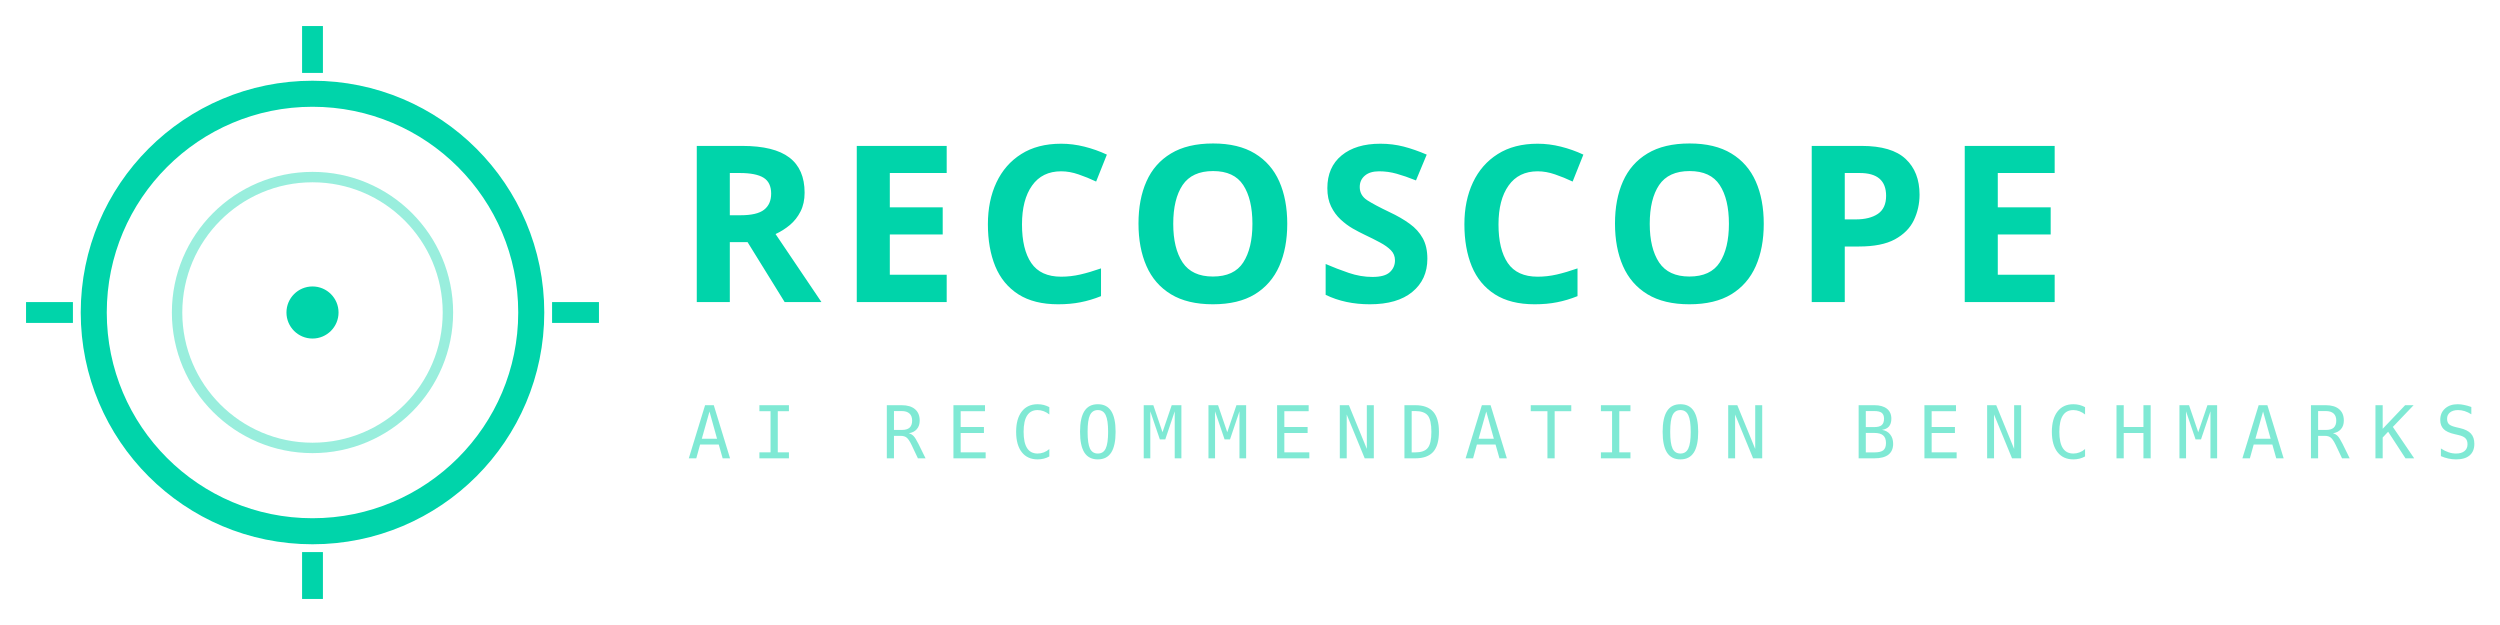
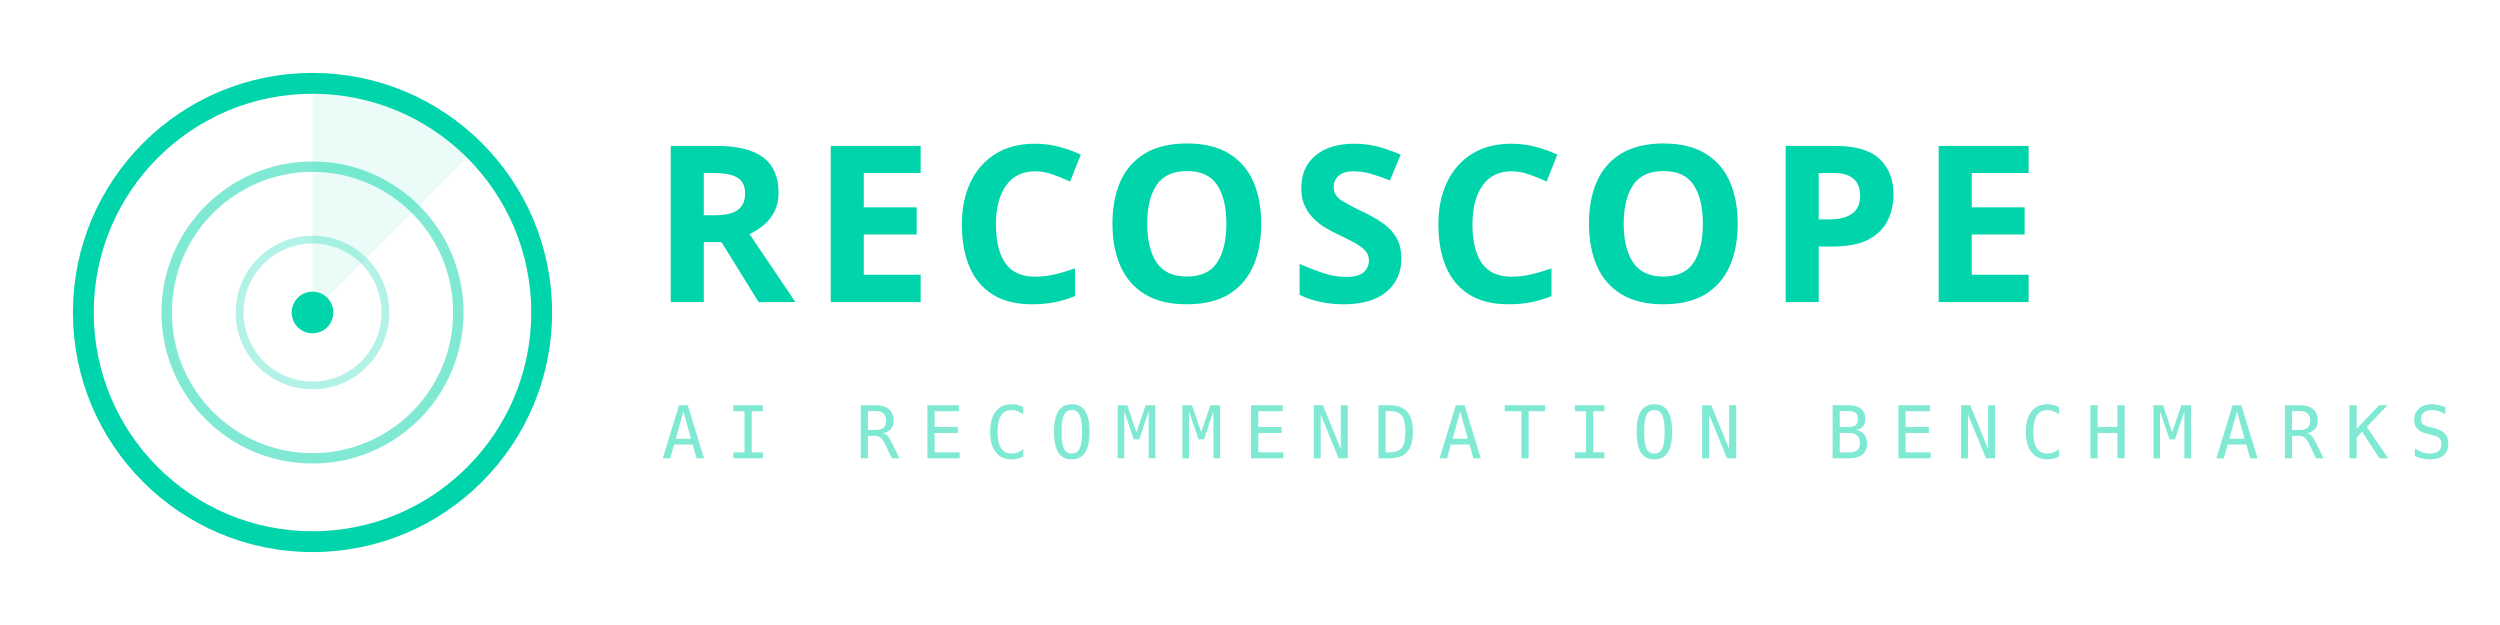
<svg xmlns="http://www.w3.org/2000/svg" viewBox="0 0 480 120" fill="none">
  <g transform="translate(60,60)">
-     <circle cx="0" cy="0" r="42" stroke="#00d4aa" stroke-width="5" fill="none" />
-     <circle cx="0" cy="0" r="26" stroke="#00d4aa" stroke-width="2" fill="none" opacity="0.4" />
-     <circle cx="0" cy="0" r="5" fill="#00d4aa" />
-     <line x1="0" y1="-55" x2="0" y2="-46" stroke="#00d4aa" stroke-width="4" />
-     <line x1="0" y1="46" x2="0" y2="55" stroke="#00d4aa" stroke-width="4" />
-     <line x1="-55" y1="0" x2="-46" y2="0" stroke="#00d4aa" stroke-width="4" />
-     <line x1="46" y1="0" x2="55" y2="0" stroke="#00d4aa" stroke-width="4" />
+     <circle cx="0" cy="0" r="44" stroke="#00d4aa" stroke-width="4" fill="none" />
+     <circle cx="0" cy="0" r="28" stroke="#00d4aa" stroke-width="2" fill="none" opacity="0.5" />
+     <circle cx="0" cy="0" r="14" stroke="#00d4aa" stroke-width="1.5" fill="none" opacity="0.3" />
+     <circle cx="0" cy="0" r="4" fill="#00d4aa" />
+     <path d="M0 0 L0 -44 A44 44 0 0 1 31 -31 Z" fill="#00d4aa" opacity="0.08" />
  </g>
-   <text x="130" y="58" font-family="system-ui, sans-serif" font-weight="700" font-size="42" letter-spacing="3" fill="#00d4aa">RECOSCOPE</text>
-   <text x="132" y="88" font-family="monospace" font-weight="400" font-size="14" letter-spacing="4" fill="#00d4aa" opacity="0.5">AI RECOMMENDATION BENCHMARKS</text>
+   <text x="125" y="58" font-family="system-ui, sans-serif" font-weight="700" font-size="42" letter-spacing="3" fill="#00d4aa">RECOSCOPE</text>
+   <text x="127" y="88" font-family="monospace" font-weight="400" font-size="14" letter-spacing="4" fill="#00d4aa" opacity="0.5">AI RECOMMENDATION BENCHMARKS</text>
</svg>
